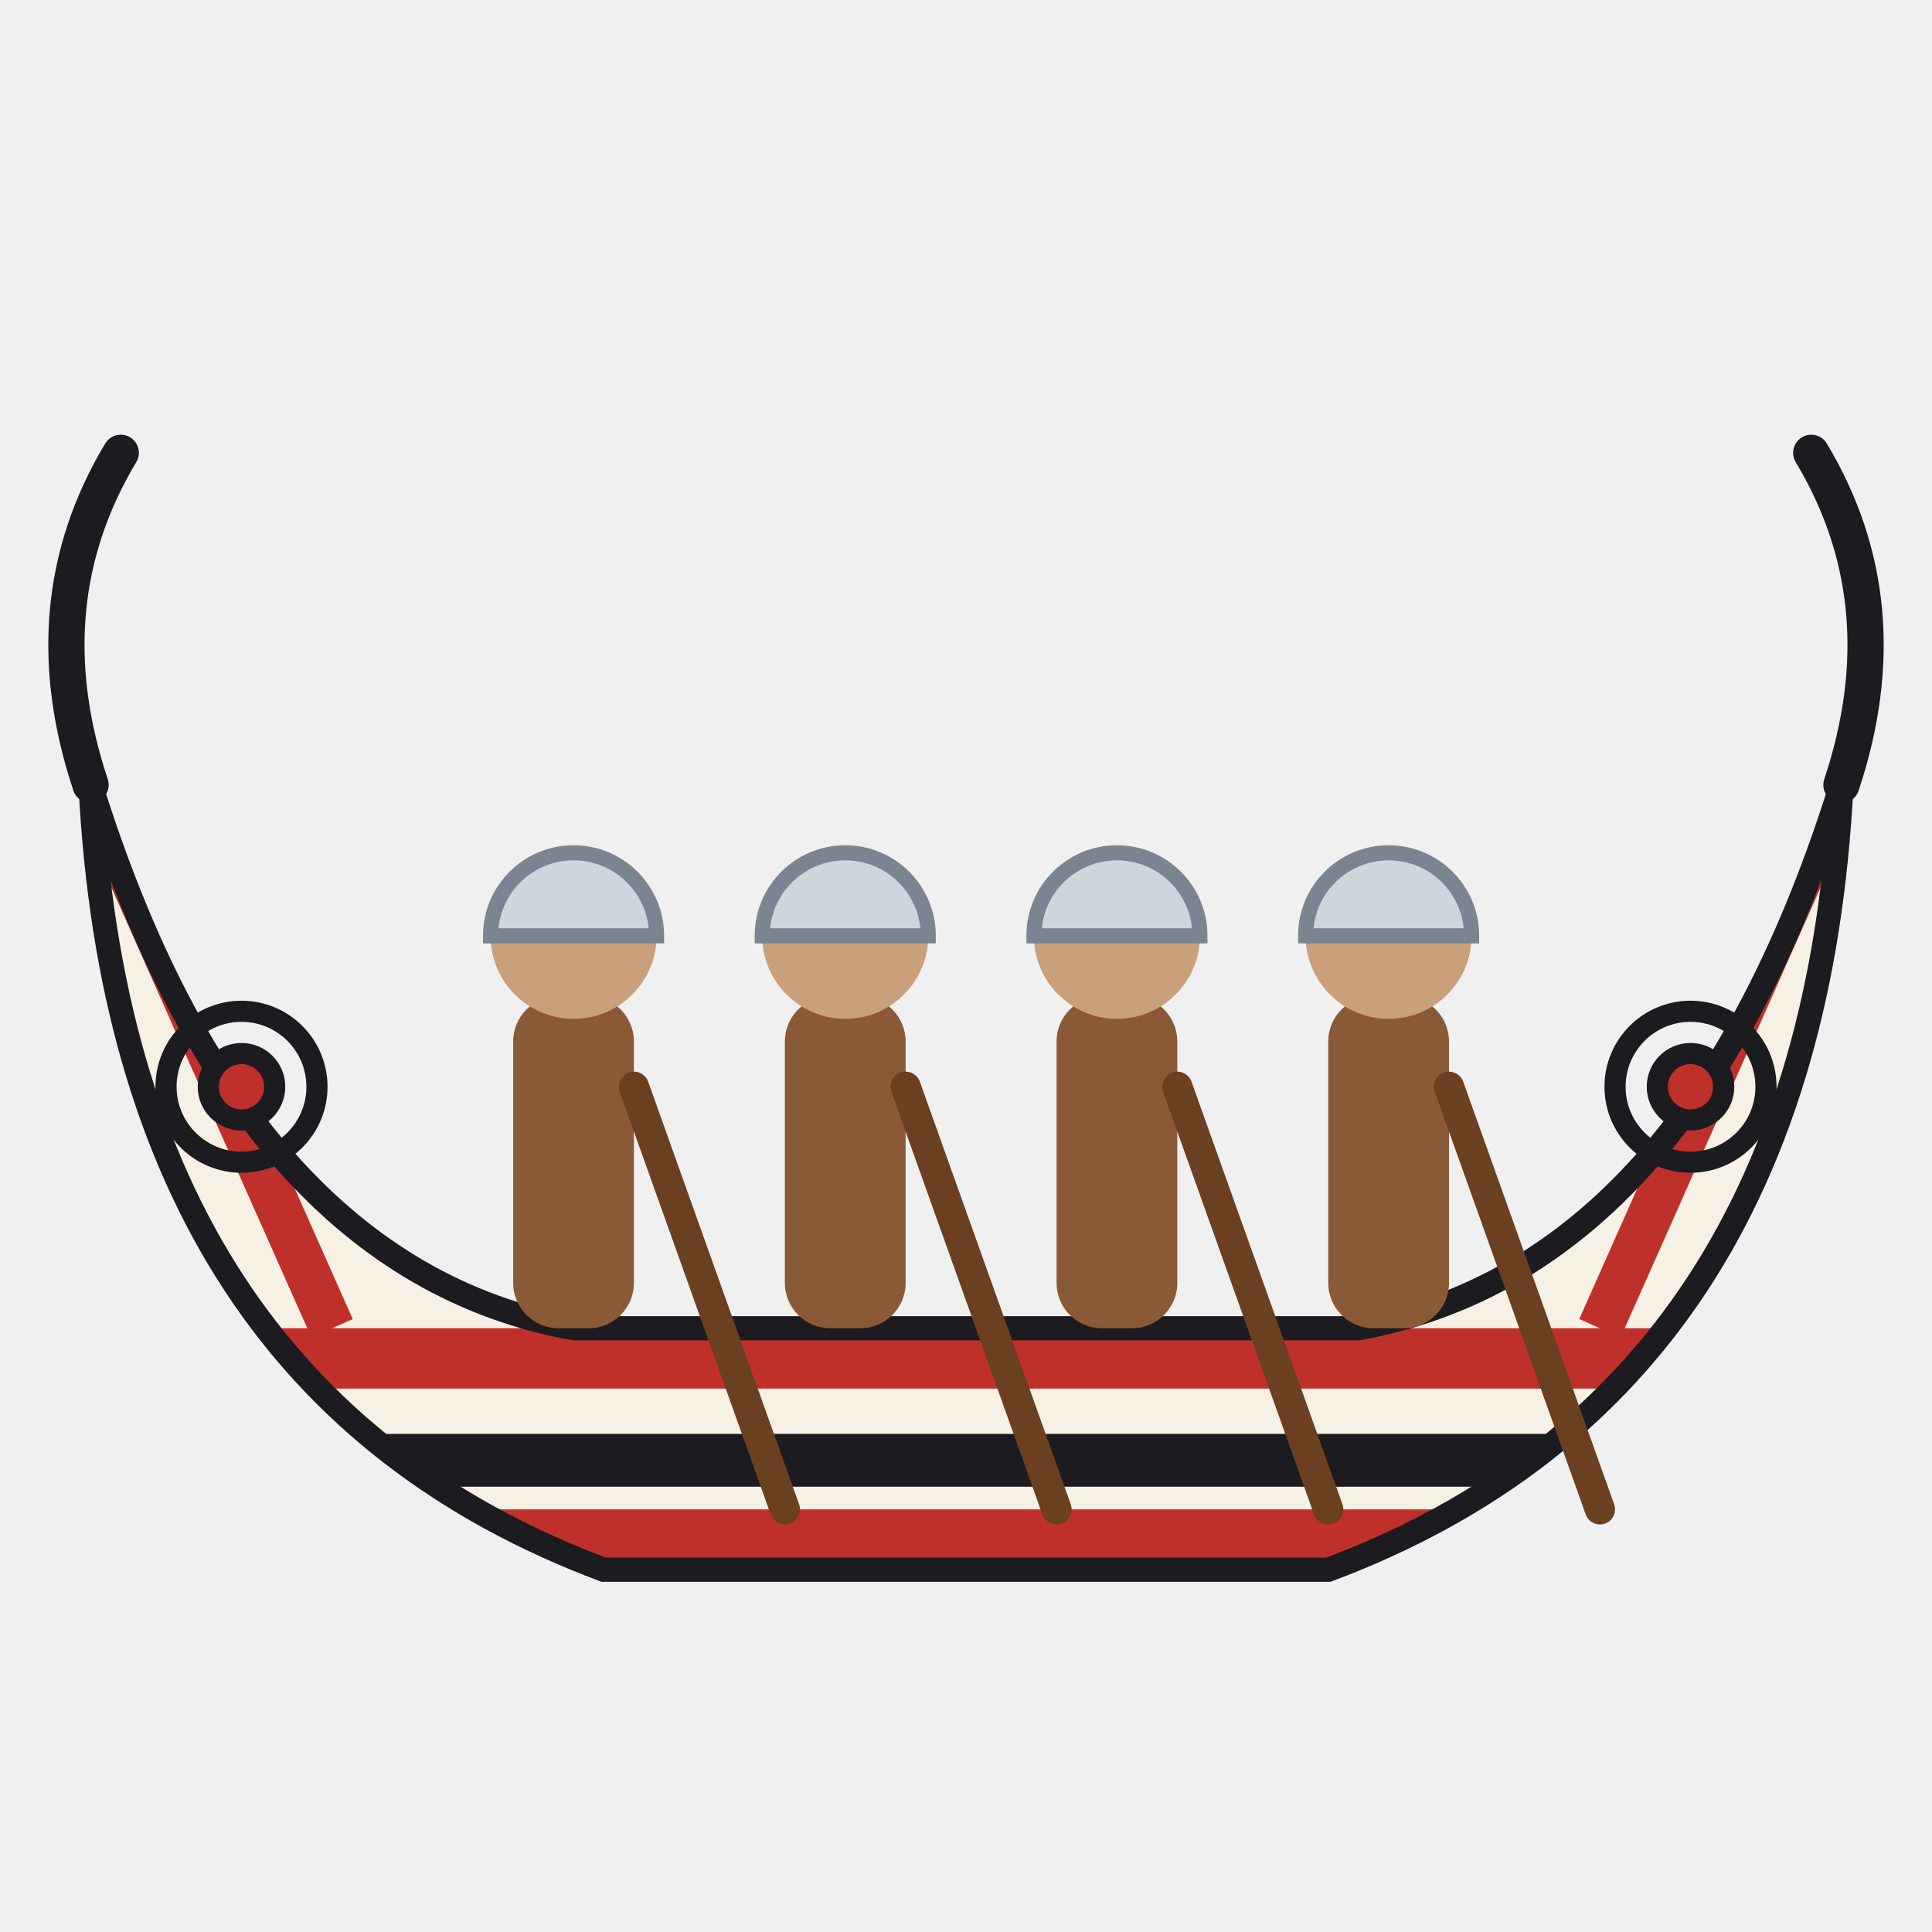
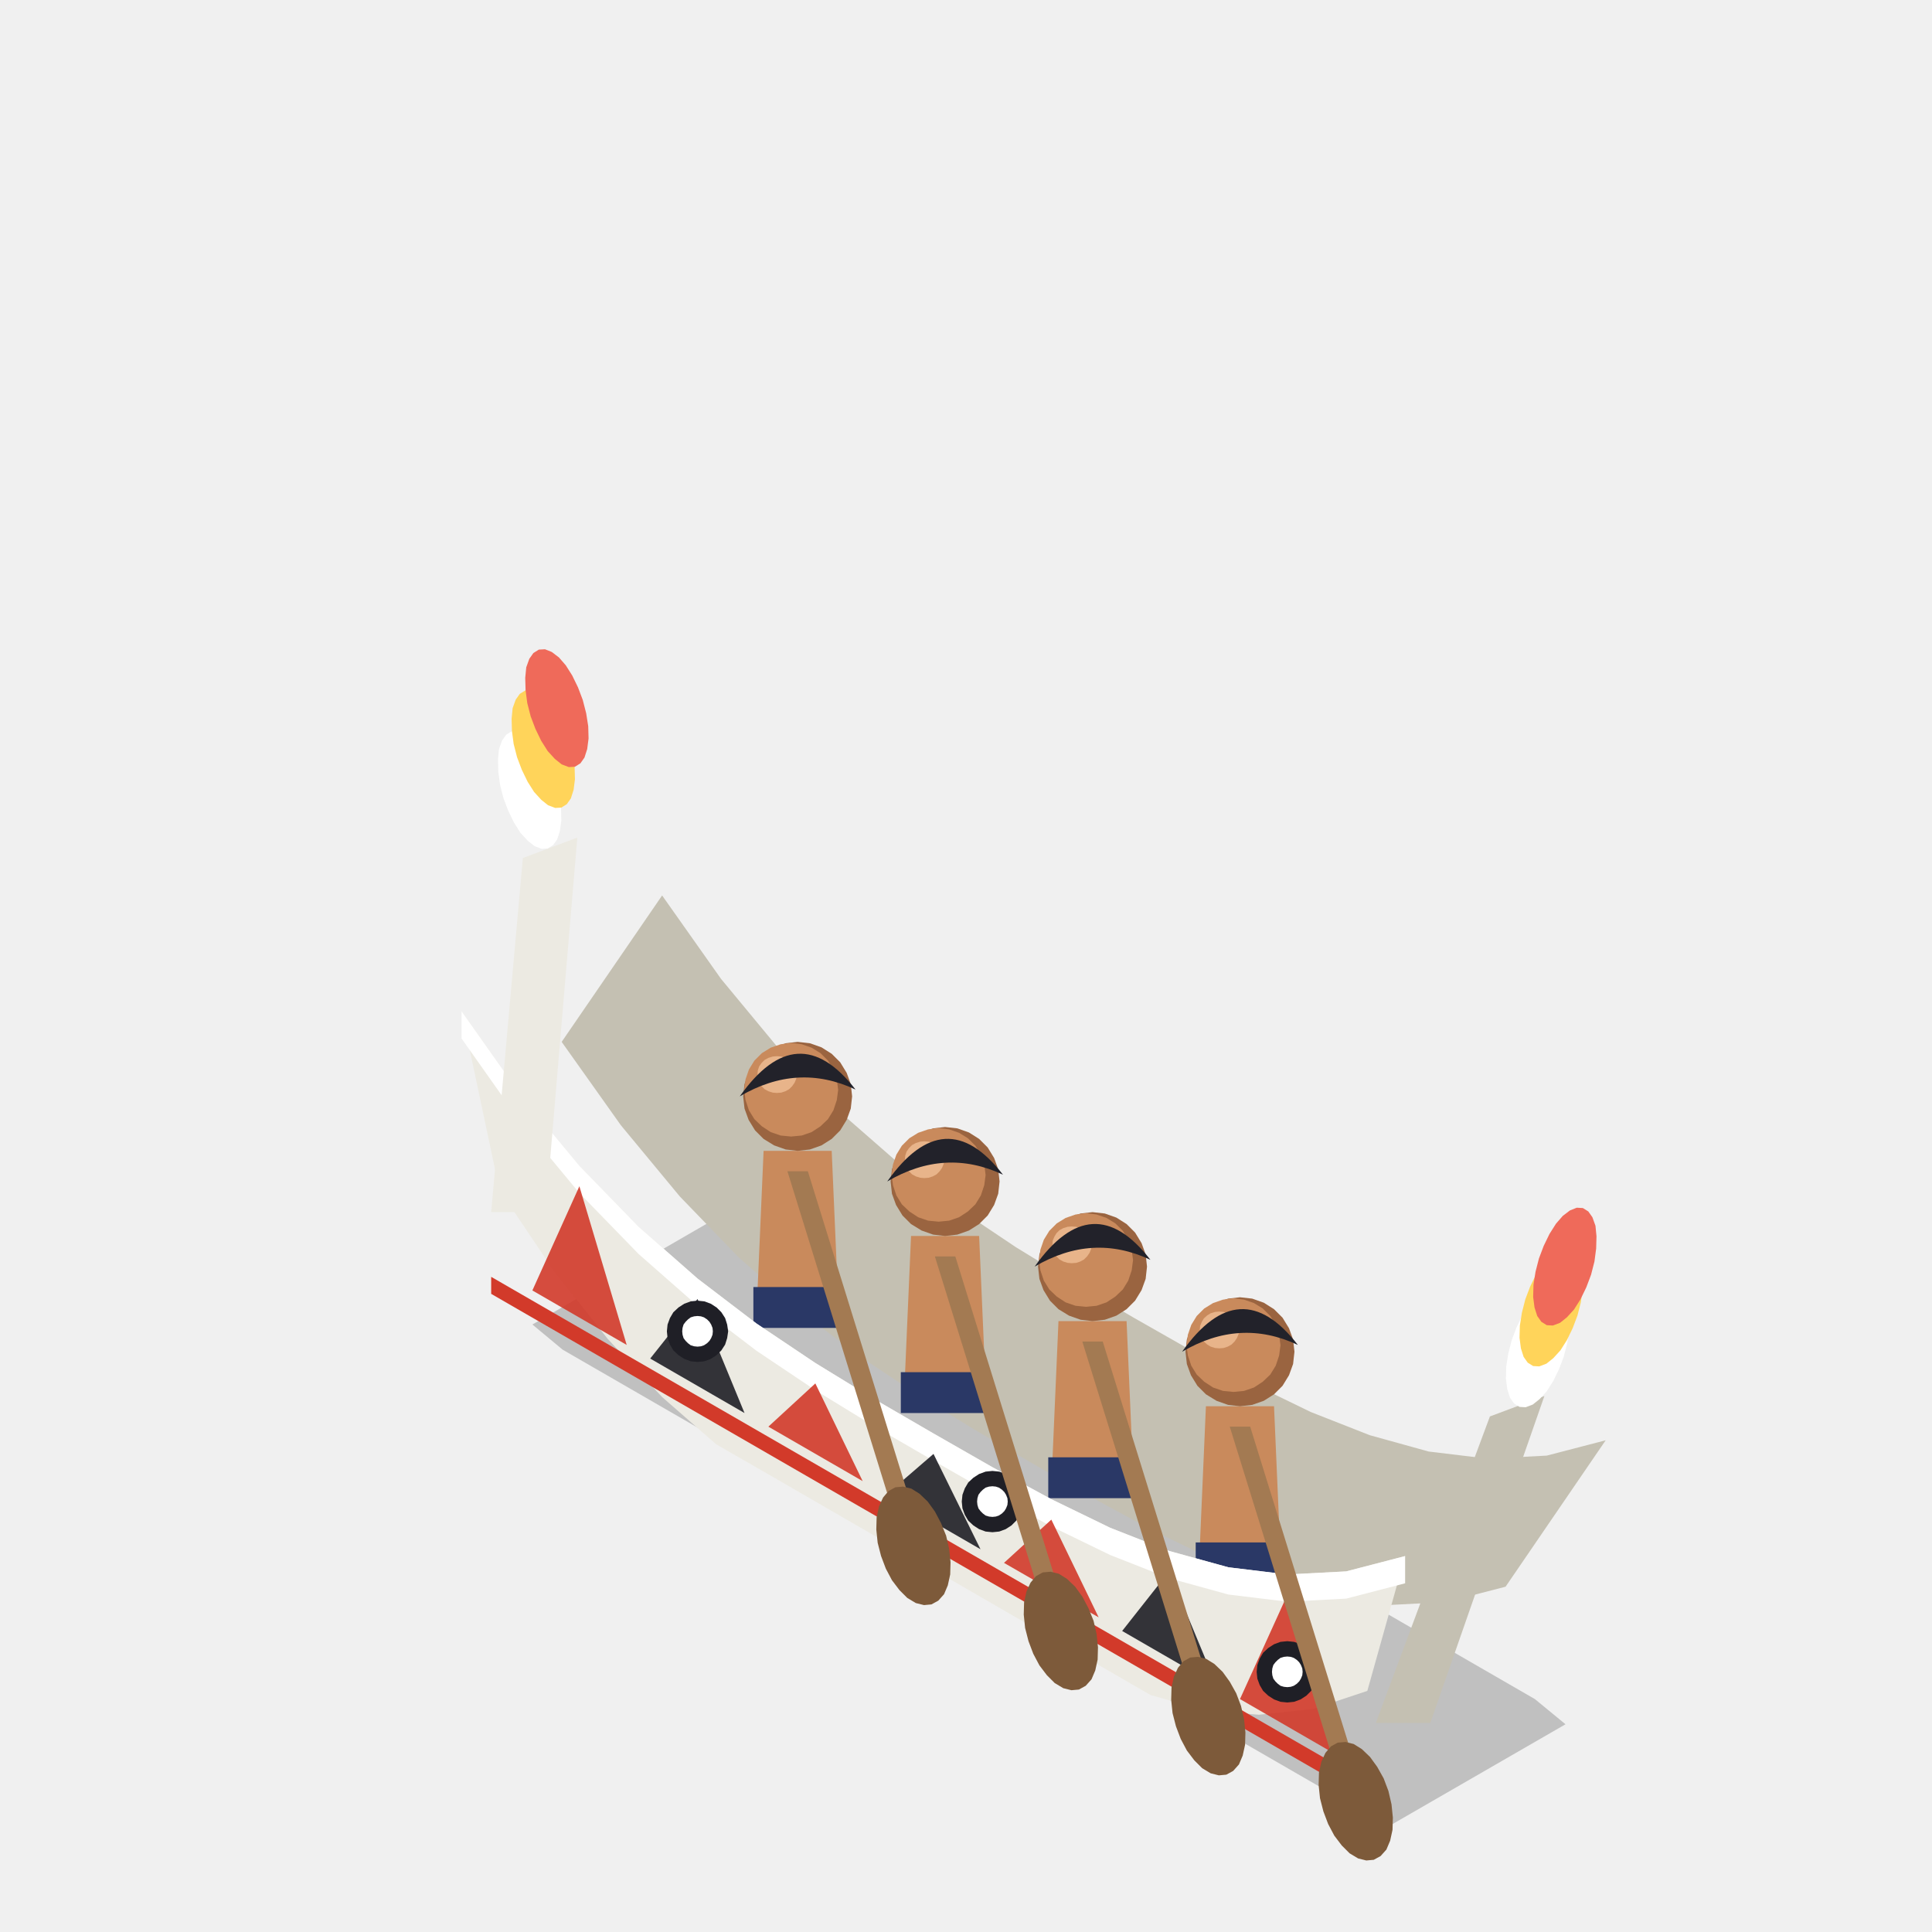
- <svg xmlns="http://www.w3.org/2000/svg" viewBox="0 0 128 128">
-   <defs>
-     <clipPath id="hc">
-       <path d="M6 52 Q8 92 40 104 L88 104 Q120 92 122 52 Q112 84 90 88 L38 88 Q16 84 6 52Z" />
-     </clipPath>
-   </defs>
-   <g clip-path="url(#hc)">
-     <rect x="0" y="40" width="128" height="70" fill="#f6f1e4" />
-     <rect x="0" y="88" width="128" height="4" fill="#c0302a" />
-     <rect x="0" y="95" width="128" height="3.5" fill="#1b1b20" />
-     <rect x="0" y="100" width="128" height="6" fill="#c0302a" />
-     <path d="M6 52 L22 88 M122 52 L106 88" stroke="#c0302a" stroke-width="3" />
-   </g>
-   <path d="M6 52 Q8 92 40 104 L88 104 Q120 92 122 52 Q112 84 90 88 L38 88 Q16 84 6 52Z" fill="none" stroke="#1b1b20" stroke-width="1.6" />
-   <g fill="none" stroke="#1b1b20" stroke-width="1.4">
-     <circle cx="16" cy="72" r="5" />
-     <circle cx="16" cy="72" r="2.2" fill="#c0302a" />
-     <circle cx="112" cy="72" r="5" />
-     <circle cx="112" cy="72" r="2.2" fill="#c0302a" />
-   </g>
-   <path d="M6 52 Q2 40 8 30 M122 52 Q126 40 120 30" stroke="#1b1b20" stroke-width="2.4" fill="none" stroke-linecap="round" />
-   <g>
-     <g fill="#8a5a36">
-       <rect x="34" y="66" width="8" height="22" rx="3" />
-       <rect x="52" y="66" width="8" height="22" rx="3" />
-       <rect x="70" y="66" width="8" height="22" rx="3" />
-       <rect x="88" y="66" width="8" height="22" rx="3" />
+ <svg xmlns="http://www.w3.org/2000/svg" viewBox="0 0 80 80">
+   <g transform="translate(42.8 62.6) scale(1.41)">
+     <path d="M-14.72 -5.5L-9.53 -8.5L14.72 5.5L15.62 6.24L10.42 9.24L-13.83 -4.76Z" fill="#000000" opacity="0.2" />
+     <path d="M-10.91 -18.1L-9.18 -15.65L-7.45 -13.56L-5.72 -11.77L-3.98 -10.25L-2.25 -8.93L-0.52 -7.77L1.21 -6.71L2.94 -5.7L4.68 -4.71L6.41 -3.77L8.14 -2.93L9.87 -2.25L11.6 -1.77L13.34 -1.56L15.07 -1.65L16.8 -2.1L13.86 2.2L12.12 2.65L10.39 2.74L8.66 2.53L6.93 2.05L5.2 1.37L3.46 0.53L1.73 -0.41L0 -1.4L-1.73 -2.41L-3.46 -3.47L-5.2 -4.63L-6.93 -5.95L-8.66 -7.47L-10.39 -9.26L-12.12 -11.35L-13.86 -13.8Z" fill="#c4c0b2" />
+     <path d="M-8.13 -6L-5.73 -6L-5.93 -10.6L-7.93 -10.6Z" fill="#c98a5c" />
+     <path d="M-8.23 -6.6L-5.63 -6.6L-5.63 -5.4L-8.23 -5.4Z" fill="#2a3866" />
+     <path d="M-5.33 -12.2L-5.37 -11.84L-5.49 -11.51L-5.68 -11.2L-5.93 -10.95L-6.23 -10.76L-6.57 -10.64L-6.93 -10.6L-7.28 -10.64L-7.62 -10.76L-7.93 -10.95L-8.18 -11.2L-8.37 -11.51L-8.49 -11.84L-8.53 -12.2L-8.49 -12.56L-8.37 -12.89L-8.18 -13.2L-7.93 -13.45L-7.62 -13.64L-7.28 -13.76L-6.93 -13.8L-6.57 -13.76L-6.23 -13.64L-5.93 -13.45L-5.68 -13.2L-5.49 -12.89L-5.37 -12.56Z" fill="#9a6440" />
+     <path d="M-5.74 -12.39L-5.78 -12.09L-5.88 -11.79L-6.04 -11.53L-6.26 -11.32L-6.52 -11.15L-6.81 -11.05L-7.12 -11.02L-7.43 -11.05L-7.72 -11.15L-7.98 -11.32L-8.2 -11.53L-8.36 -11.79L-8.46 -12.09L-8.5 -12.39L-8.46 -12.7L-8.36 -12.99L-8.2 -13.25L-7.98 -13.47L-7.72 -13.63L-7.43 -13.73L-7.12 -13.77L-6.81 -13.73L-6.52 -13.63L-6.26 -13.47L-6.04 -13.25L-5.88 -12.99L-5.78 -12.7Z" fill="#c98a5c" />
+     <path d="M-6.96 -12.84L-6.97 -12.72L-7.02 -12.6L-7.09 -12.5L-7.18 -12.41L-7.29 -12.35L-7.41 -12.31L-7.54 -12.3L-7.66 -12.31L-7.79 -12.35L-7.9 -12.41L-7.99 -12.5L-8.06 -12.6L-8.1 -12.72L-8.11 -12.84L-8.1 -12.96L-8.06 -13.08L-7.99 -13.18L-7.9 -13.27L-7.79 -13.33L-7.66 -13.37L-7.54 -13.38L-7.41 -13.37L-7.29 -13.33L-7.18 -13.27L-7.09 -13.18L-7.02 -13.08L-6.97 -12.96Z" fill="#e8b48a" />
+     <path d="M-8.63 -12.2Q-6.93 -14.6 -5.23 -12.4Q-6.93 -13.2 -8.63 -12.2Z" fill="#22222a" />
+     <path d="M-3.8 -3.5L-1.4 -3.5L-1.6 -8.1L-3.6 -8.1Z" fill="#c98a5c" />
+     <path d="M-3.9 -4.1L-1.3 -4.1L-1.3 -2.9L-3.9 -2.9Z" fill="#2a3866" />
+     <path d="M-1 -9.7L-1.04 -9.34L-1.16 -9.01L-1.35 -8.7L-1.6 -8.45L-1.9 -8.26L-2.24 -8.14L-2.6 -8.1L-2.95 -8.14L-3.29 -8.26L-3.6 -8.45L-3.85 -8.7L-4.04 -9.01L-4.16 -9.34L-4.2 -9.7L-4.16 -10.06L-4.04 -10.39L-3.85 -10.7L-3.6 -10.95L-3.29 -11.14L-2.95 -11.26L-2.6 -11.3L-2.24 -11.26L-1.9 -11.14L-1.6 -10.95L-1.35 -10.7L-1.16 -10.39L-1.04 -10.06Z" fill="#9a6440" />
+     <path d="M-1.41 -9.89L-1.45 -9.59L-1.55 -9.29L-1.71 -9.03L-1.93 -8.82L-2.19 -8.65L-2.48 -8.55L-2.79 -8.52L-3.1 -8.55L-3.39 -8.65L-3.65 -8.82L-3.87 -9.03L-4.03 -9.29L-4.13 -9.59L-4.17 -9.89L-4.13 -10.2L-4.03 -10.49L-3.87 -10.75L-3.65 -10.97L-3.39 -11.13L-3.1 -11.23L-2.79 -11.27L-2.48 -11.23L-2.19 -11.13L-1.93 -10.97L-1.71 -10.75L-1.55 -10.49L-1.45 -10.2Z" fill="#c98a5c" />
+     <path d="M-2.63 -10.34L-2.64 -10.22L-2.69 -10.1L-2.76 -10L-2.85 -9.91L-2.96 -9.85L-3.08 -9.81L-3.21 -9.8L-3.33 -9.81L-3.46 -9.85L-3.57 -9.91L-3.66 -10L-3.73 -10.1L-3.77 -10.22L-3.78 -10.34L-3.77 -10.46L-3.73 -10.58L-3.66 -10.68L-3.57 -10.77L-3.46 -10.83L-3.33 -10.87L-3.21 -10.88L-3.08 -10.87L-2.96 -10.83L-2.85 -10.77L-2.76 -10.68L-2.69 -10.58L-2.64 -10.46Z" fill="#e8b48a" />
+     <path d="M-4.3 -9.7Q-2.6 -12.1 -0.9 -9.9Q-2.6 -10.7 -4.3 -9.7Z" fill="#22222a" />
+     <path d="M0.53 -1L2.93 -1L2.73 -5.6L0.73 -5.6Z" fill="#c98a5c" />
+     <path d="M0.43 -1.6L3.03 -1.6L3.03 -0.4L0.43 -0.4Z" fill="#2a3866" />
+     <path d="M3.33 -7.2L3.29 -6.84L3.17 -6.51L2.98 -6.2L2.73 -5.95L2.43 -5.76L2.09 -5.64L1.73 -5.6L1.38 -5.64L1.04 -5.76L0.73 -5.95L0.48 -6.2L0.29 -6.51L0.17 -6.84L0.13 -7.2L0.17 -7.56L0.29 -7.89L0.48 -8.2L0.73 -8.45L1.04 -8.64L1.38 -8.76L1.73 -8.8L2.09 -8.76L2.43 -8.64L2.73 -8.45L2.98 -8.2L3.17 -7.89L3.29 -7.56Z" fill="#9a6440" />
+     <path d="M2.92 -7.39L2.88 -7.09L2.78 -6.79L2.62 -6.53L2.4 -6.32L2.14 -6.15L1.85 -6.05L1.54 -6.02L1.23 -6.05L0.94 -6.15L0.68 -6.32L0.46 -6.53L0.3 -6.79L0.2 -7.09L0.16 -7.39L0.2 -7.7L0.3 -7.99L0.46 -8.25L0.68 -8.47L0.94 -8.63L1.23 -8.73L1.54 -8.77L1.85 -8.73L2.14 -8.63L2.4 -8.47L2.62 -8.25L2.78 -7.99L2.88 -7.7Z" fill="#c98a5c" />
+     <path d="M1.7 -7.84L1.69 -7.72L1.64 -7.6L1.57 -7.5L1.48 -7.41L1.37 -7.35L1.25 -7.31L1.12 -7.3L1 -7.31L0.87 -7.35L0.76 -7.41L0.67 -7.5L0.61 -7.6L0.56 -7.72L0.55 -7.84L0.56 -7.96L0.61 -8.08L0.67 -8.18L0.76 -8.27L0.87 -8.33L1 -8.37L1.12 -8.38L1.25 -8.37L1.37 -8.33L1.48 -8.27L1.57 -8.18L1.64 -8.08L1.69 -7.96Z" fill="#e8b48a" />
+     <path d="M0.03 -7.2Q1.73 -9.6 3.43 -7.4Q1.73 -8.2 0.03 -7.2Z" fill="#22222a" />
+     <path d="M4.86 1.5L7.26 1.5L7.06 -3.1L5.06 -3.1Z" fill="#c98a5c" />
+     <path d="M4.76 0.9L7.36 0.9L7.36 2.1L4.76 2.1Z" fill="#2a3866" />
+     <path d="M7.66 -4.7L7.62 -4.34L7.5 -4.01L7.31 -3.7L7.06 -3.45L6.76 -3.26L6.42 -3.14L6.06 -3.1L5.71 -3.14L5.37 -3.26L5.06 -3.45L4.81 -3.7L4.62 -4.01L4.5 -4.34L4.46 -4.7L4.5 -5.06L4.62 -5.39L4.81 -5.7L5.06 -5.95L5.37 -6.14L5.71 -6.26L6.06 -6.3L6.42 -6.26L6.76 -6.14L7.06 -5.95L7.31 -5.7L7.5 -5.39L7.62 -5.06Z" fill="#9a6440" />
+     <path d="M7.25 -4.89L7.21 -4.59L7.11 -4.29L6.95 -4.03L6.73 -3.82L6.47 -3.65L6.18 -3.55L5.87 -3.52L5.56 -3.55L5.27 -3.65L5.01 -3.82L4.79 -4.03L4.63 -4.29L4.53 -4.59L4.49 -4.89L4.53 -5.2L4.63 -5.49L4.79 -5.75L5.01 -5.97L5.27 -6.13L5.56 -6.23L5.87 -6.27L6.18 -6.23L6.47 -6.13L6.73 -5.97L6.95 -5.75L7.11 -5.49L7.21 -5.2Z" fill="#c98a5c" />
+     <path d="M6.03 -5.34L6.02 -5.22L5.97 -5.1L5.9 -5L5.81 -4.91L5.7 -4.85L5.58 -4.81L5.45 -4.8L5.33 -4.81L5.2 -4.85L5.1 -4.91L5 -5L4.94 -5.1L4.89 -5.22L4.88 -5.34L4.89 -5.46L4.94 -5.58L5 -5.68L5.1 -5.77L5.2 -5.83L5.33 -5.87L5.45 -5.88L5.58 -5.87L5.7 -5.83L5.81 -5.77L5.9 -5.68L5.97 -5.58L6.02 -5.46Z" fill="#e8b48a" />
+     <path d="M4.36 -4.7Q6.06 -7.1 7.76 -4.9Q6.06 -5.7 4.36 -4.7Z" fill="#22222a" />
+     <path d="M-16.8 -14.7L-15.07 -12.25L-13.34 -10.16L-11.6 -8.37L-9.87 -6.85L-8.14 -5.53L-6.41 -4.37L-4.68 -3.31L-2.94 -2.3L-1.21 -1.31L0.52 -0.37L2.25 0.47L3.98 1.15L5.72 1.63L7.45 1.84L9.18 1.75L10.91 1.3L9.8 5.26L8.21 5.79L6.62 5.96L5.02 5.83L3.43 5.38L1.84 4.46L0.24 3.54L-1.35 2.62L-2.94 1.7L-4.54 0.78L-6.13 -0.14L-7.72 -1.06L-9.32 -1.98L-10.91 -3.37L-12.51 -5.08L-14.1 -7.09L-15.69 -9.46Z" fill="#eceae2" />
+     <path d="M-16.8 -14.7L-15.07 -12.25L-13.34 -10.16L-11.6 -8.37L-9.87 -6.85L-8.14 -5.53L-6.41 -4.37L-4.68 -3.31L-2.94 -2.3L-1.21 -1.31L0.52 -0.37L2.25 0.47L3.98 1.15L5.72 1.63L7.45 1.84L9.18 1.75L10.91 1.3L10.91 2.1L9.18 2.55L7.45 2.64L5.72 2.43L3.98 1.95L2.25 1.27L0.52 0.43L-1.21 -0.51L-2.94 -1.5L-4.68 -2.51L-6.41 -3.57L-8.14 -4.73L-9.87 -6.05L-11.6 -7.57L-13.34 -9.36L-15.07 -11.45L-16.8 -13.9Z" fill="#ffffff" />
+     <path d="M-14.72 -6.5L-13.34 -9.56L-11.95 -4.9Z" fill="#d23a2a" opacity="0.9" />
+     <path d="M-11.26 -4.5L-9.87 -6.25L-8.49 -2.9Z" fill="#1f1f26" opacity="0.9" />
+     <path d="M-7.79 -2.5L-6.41 -3.77L-5.02 -0.9Z" fill="#d23a2a" opacity="0.9" />
+     <path d="M-4.33 -0.5L-2.94 -1.7L-1.56 1.1Z" fill="#1f1f26" opacity="0.9" />
+     <path d="M-0.87 1.5L0.52 0.23L1.91 3.1Z" fill="#d23a2a" opacity="0.9" />
+     <path d="M2.6 3.5L3.98 1.75L5.37 5.1Z" fill="#1f1f26" opacity="0.9" />
+     <path d="M6.06 5.5L7.45 2.44L8.83 7.1Z" fill="#d23a2a" opacity="0.9" />
+     <path d="M-15.93 -6.4L10.05 8.6L10.05 8.1L-15.93 -6.9Z" fill="#d23a2a" />
+     <path d="M-8.97 -5.3L-9 -5.1L-9.06 -4.91L-9.17 -4.74L-9.31 -4.6L-9.48 -4.49L-9.67 -4.42L-9.87 -4.4L-10.07 -4.42L-10.26 -4.49L-10.43 -4.6L-10.58 -4.74L-10.68 -4.91L-10.75 -5.1L-10.77 -5.3L-10.75 -5.5L-10.68 -5.69L-10.58 -5.86L-10.43 -6L-10.26 -6.11L-10.07 -6.18L-9.87 -6.2L-9.67 -6.18L-9.48 -6.11L-9.31 -6L-9.17 -5.86L-9.06 -5.69L-9 -5.5Z" fill="#1f1f26" />
+     <path d="M-9.42 -5.3L-9.43 -5.2L-9.47 -5.1L-9.52 -5.02L-9.59 -4.95L-9.68 -4.89L-9.77 -4.86L-9.87 -4.85L-9.97 -4.86L-10.07 -4.89L-10.15 -4.95L-10.22 -5.02L-10.28 -5.1L-10.31 -5.2L-10.32 -5.3L-10.31 -5.4L-10.28 -5.5L-10.22 -5.58L-10.15 -5.65L-10.07 -5.71L-9.97 -5.74L-9.87 -5.75L-9.77 -5.74L-9.68 -5.71L-9.59 -5.65L-9.52 -5.58L-9.47 -5.5L-9.43 -5.4Z" fill="#ffffff" />
+     <path d="M-0.31 -0.3L-0.34 -0.1L-0.4 0.09L-0.51 0.26L-0.65 0.4L-0.82 0.51L-1.01 0.58L-1.21 0.6L-1.41 0.58L-1.6 0.51L-1.77 0.4L-1.92 0.26L-2.02 0.09L-2.09 -0.1L-2.11 -0.3L-2.09 -0.5L-2.02 -0.69L-1.92 -0.86L-1.77 -1L-1.6 -1.11L-1.41 -1.18L-1.21 -1.2L-1.01 -1.18L-0.82 -1.11L-0.65 -1L-0.51 -0.86L-0.4 -0.69L-0.34 -0.5Z" fill="#1f1f26" />
+     <path d="M-0.76 -0.3L-0.77 -0.2L-0.81 -0.1L-0.86 -0.02L-0.93 0.05L-1.02 0.11L-1.11 0.14L-1.21 0.15L-1.31 0.14L-1.41 0.11L-1.49 0.05L-1.56 -0.02L-1.62 -0.1L-1.65 -0.2L-1.66 -0.3L-1.65 -0.4L-1.62 -0.5L-1.56 -0.58L-1.49 -0.65L-1.41 -0.71L-1.31 -0.74L-1.21 -0.75L-1.11 -0.74L-1.02 -0.71L-0.93 -0.65L-0.86 -0.58L-0.81 -0.5L-0.77 -0.4Z" fill="#ffffff" />
+     <path d="M8.35 4.7L8.33 4.9L8.26 5.09L8.15 5.26L8.01 5.4L7.84 5.51L7.65 5.58L7.45 5.6L7.25 5.58L7.06 5.51L6.89 5.4L6.74 5.26L6.64 5.09L6.57 4.9L6.55 4.7L6.57 4.5L6.64 4.31L6.74 4.14L6.89 4L7.06 3.89L7.25 3.82L7.45 3.8L7.65 3.82L7.84 3.89L8.01 4L8.15 4.14L8.26 4.31L8.33 4.5Z" fill="#1f1f26" />
+     <path d="M7.9 4.7L7.89 4.8L7.85 4.9L7.8 4.98L7.73 5.05L7.64 5.11L7.55 5.14L7.45 5.15L7.35 5.14L7.25 5.11L7.17 5.05L7.1 4.98L7.04 4.9L7.01 4.8L7 4.7L7.01 4.6L7.04 4.5L7.1 4.42L7.17 4.35L7.25 4.29L7.35 4.26L7.45 4.25L7.55 4.26L7.64 4.29L7.73 4.35L7.8 4.42L7.85 4.5L7.89 4.6Z" fill="#ffffff" />
+     <g>
+       <animateTransform attributeName="transform" type="rotate" values="-24 -6.93 -10.00;18 -6.93 -10.00;-24 -6.93 -10.00" dur="1.4s" begin="0.0s" repeatCount="indefinite" />
+       <path d="M-7.23 -10L-6.63 -10L-3.53 0L-4.13 0Z" fill="#a37a52" />
+       <path d="M-2.57 0.7L-2.48 1.09L-2.44 1.48L-2.45 1.84L-2.52 2.16L-2.63 2.42L-2.8 2.61L-3 2.72L-3.22 2.74L-3.46 2.68L-3.71 2.53L-3.94 2.3L-4.16 2.01L-4.34 1.67L-4.48 1.3L-4.58 0.91L-4.62 0.52L-4.61 0.16L-4.54 -0.16L-4.42 -0.42L-4.26 -0.61L-4.06 -0.72L-3.83 -0.74L-3.59 -0.68L-3.35 -0.53L-3.11 -0.3L-2.9 -0.01L-2.72 0.33Z" fill="#7d5a3a" />
    </g>
-     <g fill="#c9a07a">
-       <circle cx="38" cy="62" r="5.5" />
-       <circle cx="56" cy="62" r="5.5" />
-       <circle cx="74" cy="62" r="5.5" />
-       <circle cx="92" cy="62" r="5.5" />
+     <g>
+       <animateTransform attributeName="transform" type="rotate" values="-24 -2.60 -7.50;18 -2.60 -7.50;-24 -2.60 -7.50" dur="1.4s" begin="-0.1s" repeatCount="indefinite" />
+       <path d="M-2.9 -7.5L-2.3 -7.5L0.8 2.5L0.2 2.5Z" fill="#a37a52" />
+       <path d="M1.76 3.2L1.85 3.59L1.89 3.98L1.88 4.34L1.81 4.66L1.7 4.92L1.53 5.11L1.33 5.22L1.11 5.24L0.87 5.18L0.62 5.03L0.39 4.8L0.17 4.51L-0.01 4.17L-0.15 3.8L-0.25 3.41L-0.29 3.02L-0.28 2.66L-0.21 2.34L-0.09 2.08L0.07 1.89L0.27 1.78L0.5 1.76L0.74 1.82L0.98 1.97L1.22 2.2L1.43 2.49L1.61 2.83Z" fill="#7d5a3a" />
    </g>
-     <g fill="#cfd5dc" stroke="#7b8592" stroke-width="1">
-       <path d="M32.5 62 A5.5 5.5 0 0 1 43.5 62Z" />
-       <path d="M50.5 62 A5.5 5.5 0 0 1 61.5 62Z" />
-       <path d="M68.5 62 A5.5 5.5 0 0 1 79.5 62Z" />
-       <path d="M86.5 62 A5.5 5.5 0 0 1 97.5 62Z" />
+     <g>
+       <animateTransform attributeName="transform" type="rotate" values="-24 1.73 -5.00;18 1.73 -5.00;-24 1.73 -5.00" dur="1.4s" begin="-0.2s" repeatCount="indefinite" />
+       <path d="M1.43 -5L2.03 -5L5.13 5L4.53 5Z" fill="#a37a52" />
+       <path d="M6.09 5.7L6.18 6.09L6.22 6.48L6.21 6.84L6.14 7.16L6.03 7.42L5.86 7.61L5.66 7.72L5.44 7.74L5.2 7.68L4.95 7.53L4.72 7.3L4.5 7.01L4.32 6.67L4.18 6.3L4.08 5.91L4.04 5.52L4.05 5.16L4.12 4.84L4.24 4.58L4.4 4.39L4.6 4.28L4.83 4.26L5.07 4.32L5.31 4.47L5.55 4.7L5.76 4.99L5.95 5.33Z" fill="#7d5a3a" />
    </g>
-     <g stroke="#6a4020" stroke-width="2" stroke-linecap="round">
-       <path d="M42 72 L52 100" />
-       <path d="M60 72 L70 100" />
-       <path d="M78 72 L88 100" />
-       <path d="M96 72 L106 100" />
+     <g>
+       <animateTransform attributeName="transform" type="rotate" values="-24 6.06 -2.50;18 6.06 -2.50;-24 6.06 -2.50" dur="1.4s" begin="-0.3s" repeatCount="indefinite" />
+       <path d="M5.76 -2.5L6.36 -2.5L9.46 7.5L8.86 7.5Z" fill="#a37a52" />
+       <path d="M10.42 8.2L10.51 8.59L10.55 8.98L10.54 9.34L10.47 9.66L10.36 9.92L10.19 10.11L9.99 10.22L9.77 10.24L9.53 10.18L9.28 10.03L9.05 9.8L8.83 9.51L8.65 9.17L8.51 8.8L8.41 8.41L8.37 8.02L8.38 7.66L8.45 7.34L8.57 7.08L8.73 6.89L8.93 6.78L9.16 6.76L9.4 6.82L9.64 6.97L9.88 7.2L10.09 7.49L10.28 7.83Z" fill="#7d5a3a" />
    </g>
+     <path d="M-15.93 -8.8L-15 -19.2L-13.4 -19.8L-14.33 -8.8Z" fill="#eceae2" />
+     <g>
+       <animateTransform attributeName="transform" type="rotate" values="-10 -14.20 -19.20;10 -14.20 -19.20;-10 -14.20 -19.20" dur="1.2s" begin="0s" repeatCount="indefinite" />
+       <path d="M-14.04 -21.44L-13.94 -21.05L-13.88 -20.67L-13.87 -20.31L-13.91 -20L-13.99 -19.75L-14.11 -19.58L-14.27 -19.48L-14.45 -19.47L-14.66 -19.55L-14.86 -19.71L-15.07 -19.94L-15.26 -20.24L-15.43 -20.59L-15.57 -20.96L-15.67 -21.35L-15.72 -21.73L-15.73 -22.09L-15.7 -22.4L-15.61 -22.65L-15.49 -22.82L-15.33 -22.92L-15.15 -22.93L-14.95 -22.85L-14.74 -22.69L-14.54 -22.46L-14.35 -22.16L-14.18 -21.81Z" fill="#ffffff" />
+       <path d="M-13.64 -22.64L-13.54 -22.25L-13.48 -21.87L-13.47 -21.51L-13.51 -21.2L-13.59 -20.95L-13.71 -20.78L-13.87 -20.68L-14.05 -20.67L-14.26 -20.75L-14.46 -20.91L-14.67 -21.14L-14.86 -21.44L-15.03 -21.79L-15.17 -22.16L-15.27 -22.55L-15.32 -22.93L-15.33 -23.29L-15.3 -23.6L-15.21 -23.85L-15.09 -24.02L-14.93 -24.12L-14.75 -24.13L-14.55 -24.05L-14.34 -23.89L-14.14 -23.66L-13.95 -23.36L-13.78 -23.01Z" fill="#ffd45a" />
+       <path d="M-13.24 -23.84L-13.14 -23.45L-13.08 -23.07L-13.07 -22.71L-13.11 -22.4L-13.19 -22.15L-13.31 -21.98L-13.47 -21.88L-13.65 -21.87L-13.86 -21.95L-14.06 -22.11L-14.27 -22.34L-14.46 -22.64L-14.63 -22.99L-14.77 -23.36L-14.87 -23.75L-14.92 -24.13L-14.93 -24.49L-14.9 -24.8L-14.81 -25.05L-14.69 -25.22L-14.53 -25.32L-14.35 -25.33L-14.15 -25.25L-13.94 -25.09L-13.74 -24.86L-13.55 -24.56L-13.38 -24.21Z" fill="#ef6a5a" />
+     </g>
+     <path d="M10.05 6.2L13.4 -2.8L15 -3.4L11.65 6.2Z" fill="#c4c0b2" />
+     <g>
+       <animateTransform attributeName="transform" type="rotate" values="-10 14.20 -2.80;10 14.20 -2.80;-10 14.20 -2.80" dur="1.2s" begin="0s" repeatCount="indefinite" />
+       <path d="M15.57 -4.56L15.43 -4.19L15.26 -3.84L15.07 -3.54L14.86 -3.31L14.66 -3.15L14.45 -3.07L14.27 -3.08L14.11 -3.18L13.99 -3.35L13.91 -3.6L13.87 -3.91L13.88 -4.27L13.94 -4.65L14.04 -5.04L14.18 -5.41L14.35 -5.76L14.54 -6.06L14.74 -6.29L14.95 -6.45L15.15 -6.53L15.33 -6.52L15.49 -6.42L15.61 -6.25L15.7 -6L15.73 -5.69L15.72 -5.33L15.67 -4.95Z" fill="#ffffff" />
+       <path d="M15.97 -5.76L15.83 -5.39L15.66 -5.04L15.47 -4.74L15.26 -4.51L15.06 -4.35L14.85 -4.27L14.67 -4.28L14.51 -4.38L14.39 -4.55L14.31 -4.8L14.27 -5.11L14.28 -5.47L14.34 -5.85L14.44 -6.24L14.58 -6.61L14.75 -6.96L14.94 -7.26L15.14 -7.49L15.35 -7.65L15.55 -7.73L15.73 -7.72L15.89 -7.62L16.01 -7.45L16.1 -7.2L16.13 -6.89L16.12 -6.53L16.07 -6.15Z" fill="#ffd45a" />
+       <path d="M16.37 -6.96L16.23 -6.59L16.06 -6.24L15.87 -5.94L15.66 -5.71L15.46 -5.55L15.25 -5.47L15.07 -5.48L14.91 -5.58L14.79 -5.75L14.71 -6L14.67 -6.31L14.68 -6.67L14.74 -7.05L14.84 -7.44L14.98 -7.81L15.15 -8.16L15.34 -8.46L15.54 -8.69L15.75 -8.85L15.95 -8.93L16.13 -8.92L16.29 -8.82L16.41 -8.65L16.5 -8.4L16.53 -8.09L16.52 -7.73L16.47 -7.35Z" fill="#ef6a5a" />
+     </g>
+     <path fill="#ffffff" fill-rule="evenodd" opacity="0" d="M-22.18 -6.00a1.40 0.70 0 1 0 2.80 0a1.40 0.70 0 1 0 -2.80 0ZM-21.93 -6.00a1.15 0.57 0 1 0 2.30 0a1.15 0.57 0 1 0 -2.30 0Z">
+       <animate attributeName="d" values="M-22.18 -6.00a1.40 0.70 0 1 0 2.80 0a1.40 0.70 0 1 0 -2.80 0ZM-21.93 -6.00a1.15 0.57 0 1 0 2.30 0a1.15 0.57 0 1 0 -2.30 0Z;M-26.78 -6.00a6.00 3.00 0 1 0 12.00 0a6.00 3.00 0 1 0 -12.00 0ZM-25.70 -6.00a4.92 2.46 0 1 0 9.84 0a4.92 2.46 0 1 0 -9.84 0Z" dur="3s" begin="0s" repeatCount="indefinite" />
+       <animate attributeName="opacity" values="0.45;0" dur="3s" begin="0s" repeatCount="indefinite" />
+     </path>
+     <path fill="#ffffff" fill-rule="evenodd" opacity="0" d="M-10.06 1.00a1.40 0.70 0 1 0 2.80 0a1.40 0.70 0 1 0 -2.80 0ZM-9.81 1.00a1.15 0.57 0 1 0 2.30 0a1.15 0.57 0 1 0 -2.30 0Z">
+       <animate attributeName="d" values="M-10.06 1.00a1.40 0.70 0 1 0 2.80 0a1.40 0.70 0 1 0 -2.80 0ZM-9.81 1.00a1.15 0.57 0 1 0 2.30 0a1.15 0.57 0 1 0 -2.30 0Z;M-14.66 1.00a6.00 3.00 0 1 0 12.00 0a6.00 3.00 0 1 0 -12.00 0ZM-13.58 1.00a4.92 2.46 0 1 0 9.84 0a4.92 2.46 0 1 0 -9.84 0Z" dur="3s" begin="1s" repeatCount="indefinite" />
+       <animate attributeName="opacity" values="0.45;0" dur="3s" begin="1s" repeatCount="indefinite" />
+     </path>
+     <path fill="#ffffff" fill-rule="evenodd" opacity="0" d="M2.06 8.00a1.40 0.70 0 1 0 2.80 0a1.40 0.70 0 1 0 -2.80 0ZM2.32 8.00a1.15 0.57 0 1 0 2.30 0a1.15 0.57 0 1 0 -2.30 0Z">
+       <animate attributeName="d" values="M2.06 8.00a1.40 0.70 0 1 0 2.80 0a1.40 0.70 0 1 0 -2.80 0ZM2.32 8.00a1.15 0.57 0 1 0 2.30 0a1.15 0.57 0 1 0 -2.30 0Z;M-2.54 8.00a6.00 3.00 0 1 0 12.00 0a6.00 3.00 0 1 0 -12.00 0ZM-1.46 8.00a4.92 2.46 0 1 0 9.84 0a4.92 2.46 0 1 0 -9.84 0Z" dur="3s" begin="2s" repeatCount="indefinite" />
+       <animate attributeName="opacity" values="0.45;0" dur="3s" begin="2s" repeatCount="indefinite" />
+     </path>
  </g>
</svg>
